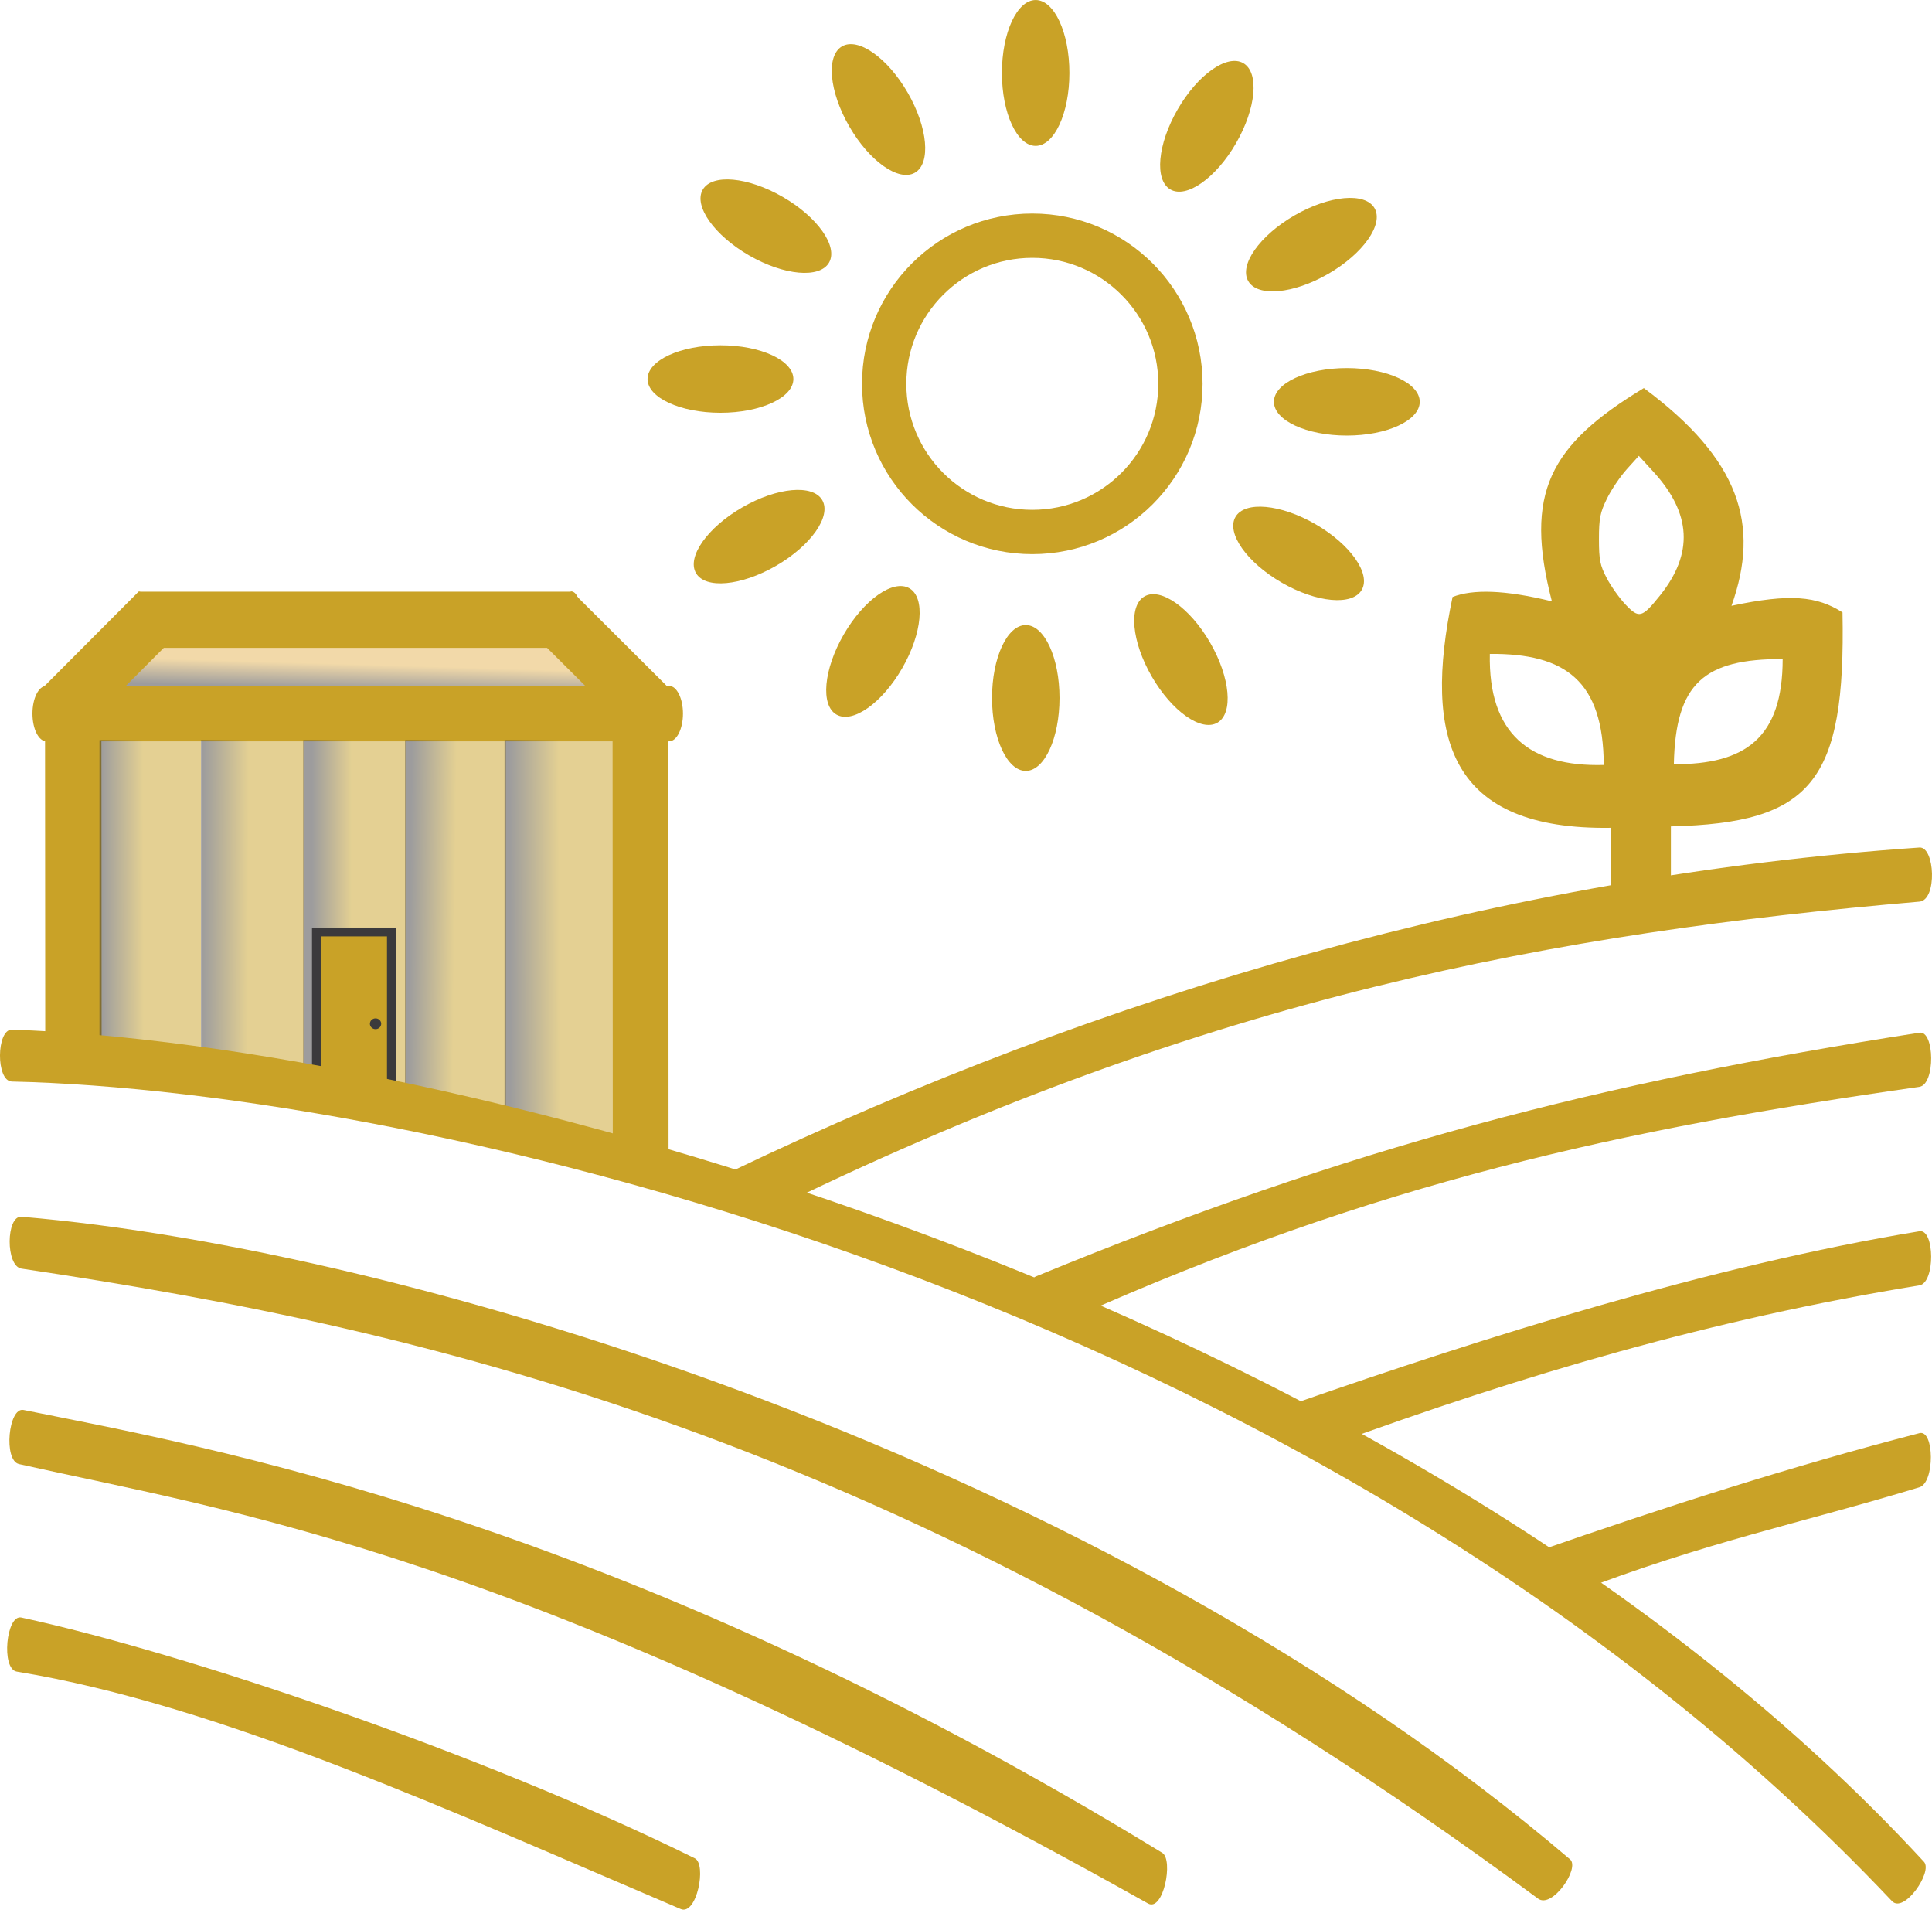
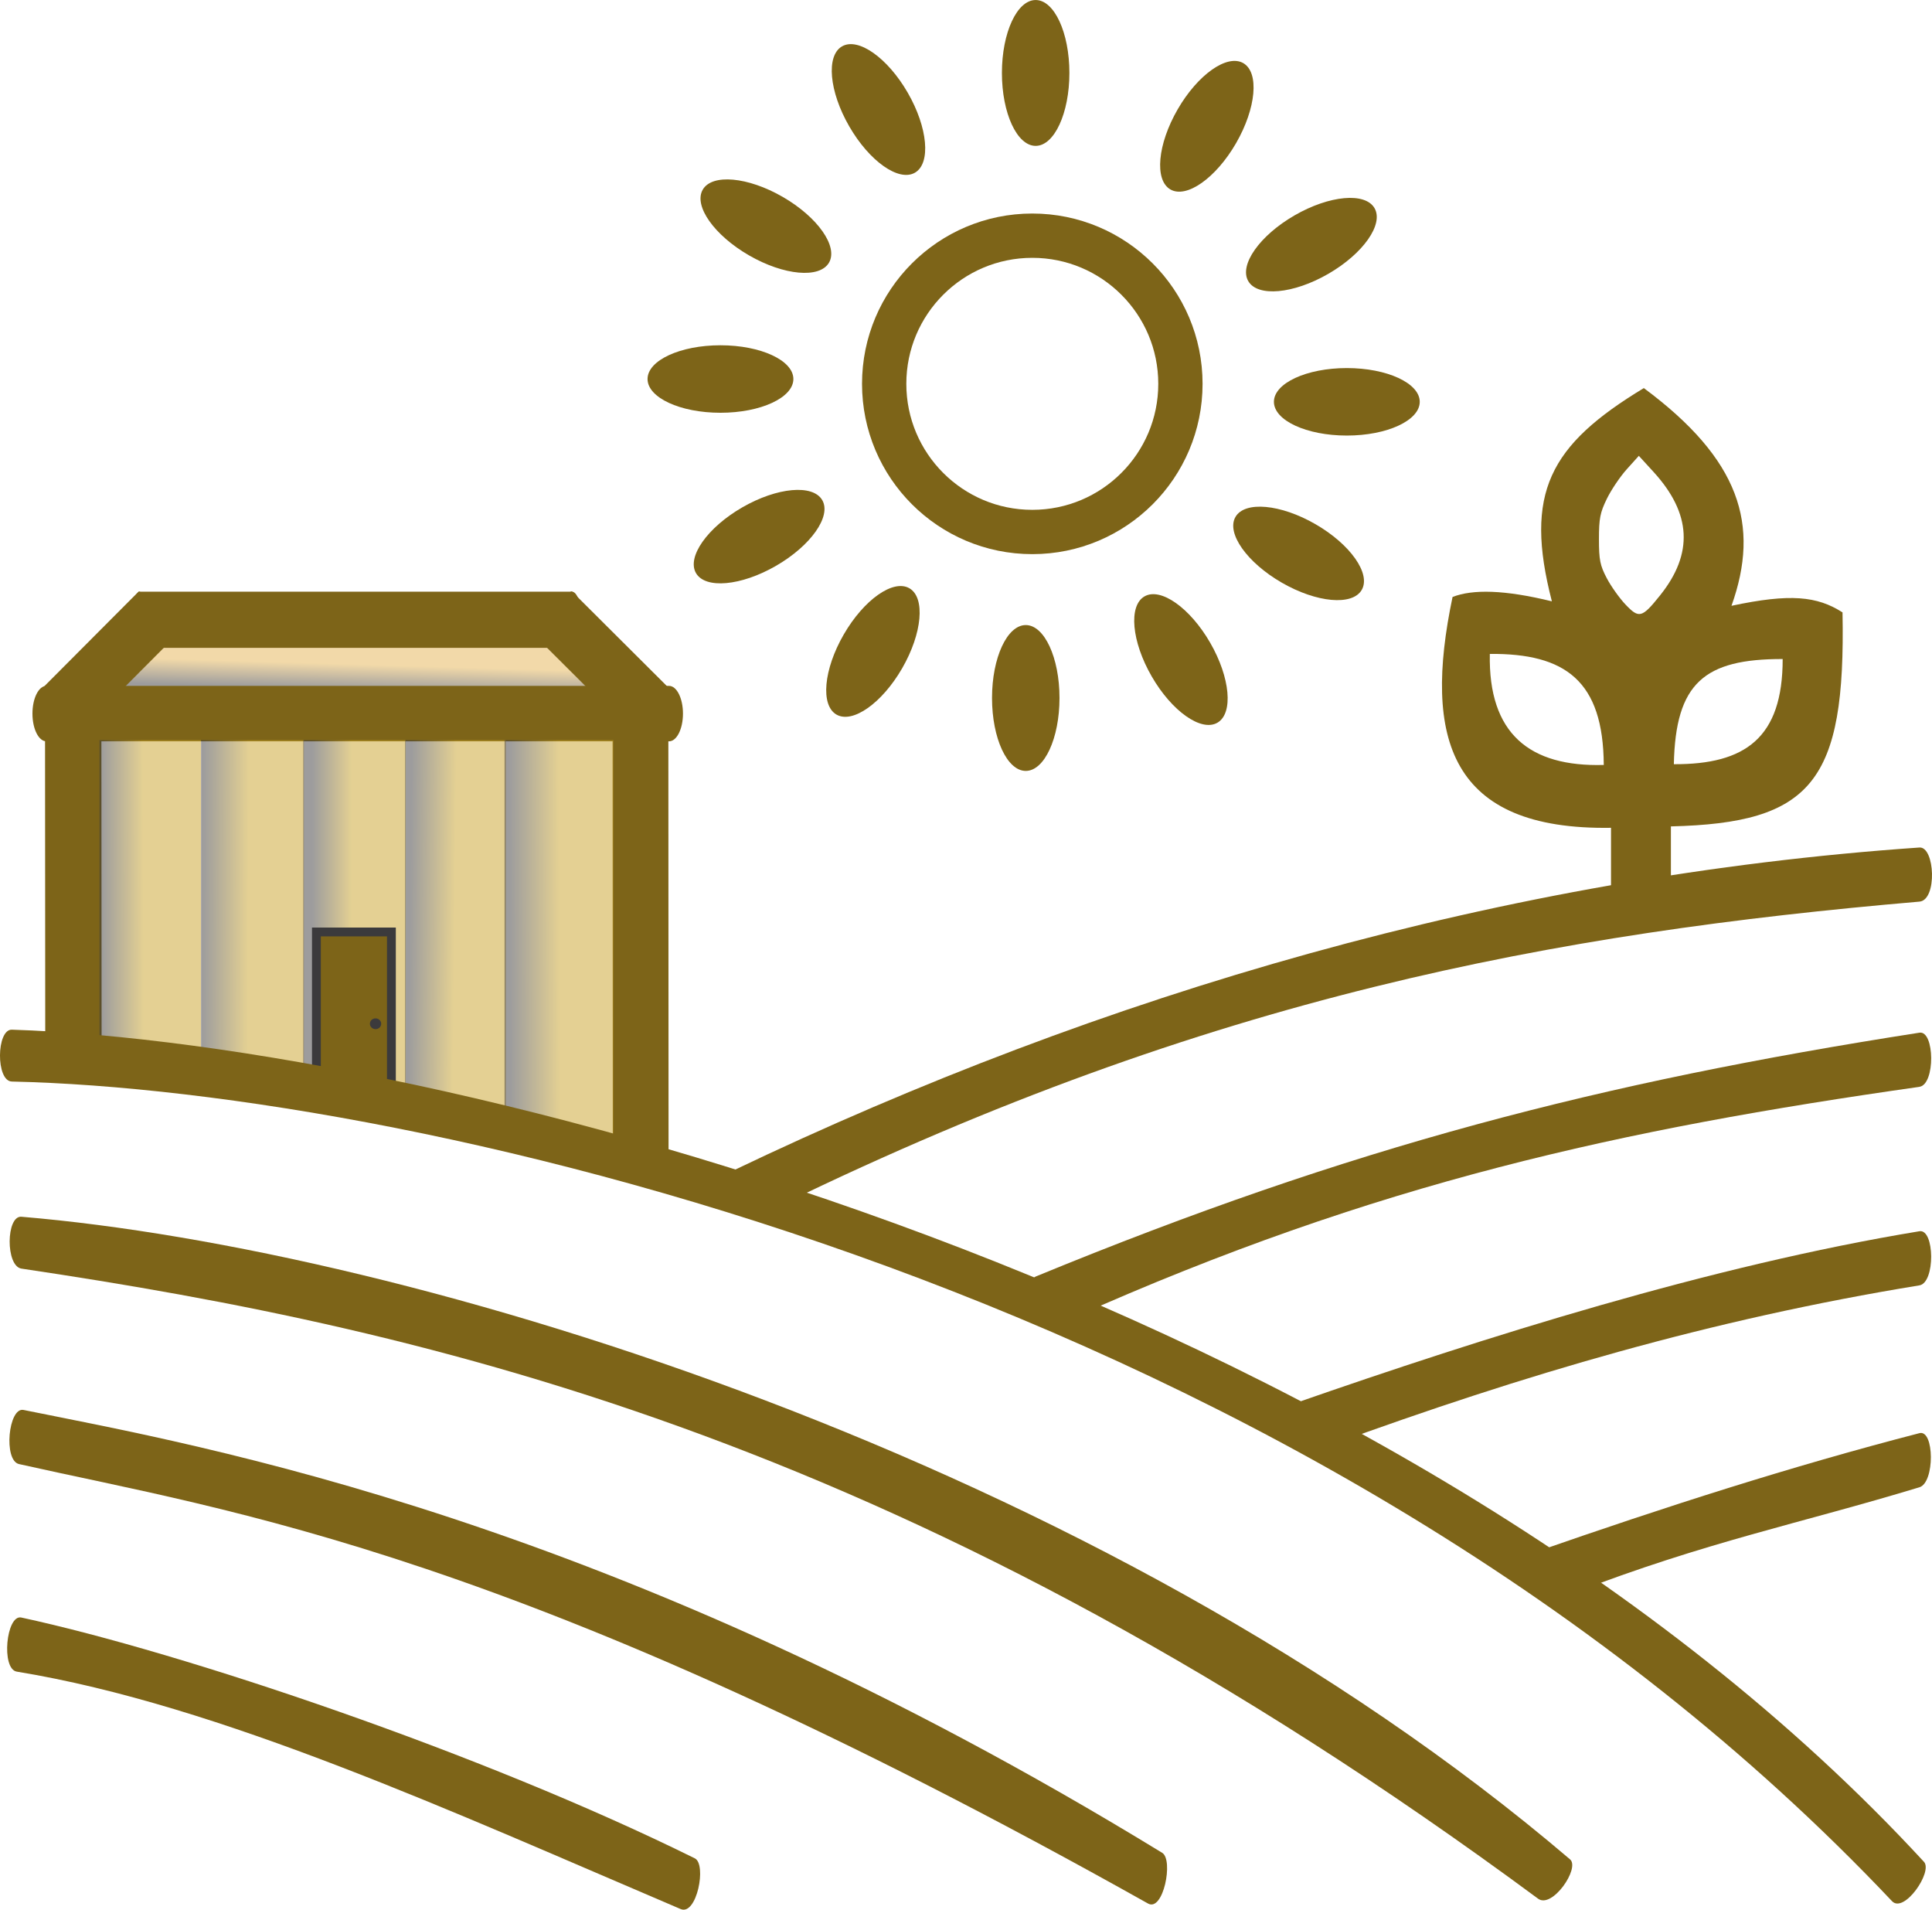
<svg xmlns="http://www.w3.org/2000/svg" xmlns:xlink="http://www.w3.org/1999/xlink" width="43.747mm" height="43.233mm" viewBox="0 0 43.747 43.233" version="1.1" id="svg1">
  <defs id="defs1">
    <linearGradient id="linearGradient7">
      <stop style="stop-color:#c9a227;stop-opacity:0.5;" offset="0.5" id="stop5" />
      <stop style="stop-color:#3b3a3c;stop-opacity:0.5;" offset="1" id="stop6" />
    </linearGradient>
    <linearGradient id="linearGradient4">
      <stop style="stop-color:#c9a227;stop-opacity:0.5;" offset="0.5" id="stop3" />
      <stop style="stop-color:#3b3a3c;stop-opacity:0.5;" offset="1" id="stop4" />
    </linearGradient>
    <linearGradient id="linearGradient2">
      <stop style="stop-color:#c9a227;stop-opacity:0.5;" offset="0.495" id="stop1" />
      <stop style="stop-color:#3b3a3c;stop-opacity:0.5;" offset="1" id="stop2" />
    </linearGradient>
    <linearGradient xlink:href="#linearGradient5" id="linearGradient6" x1="23.948" y1="20.937" x2="23.916" y2="22.032" gradientUnits="userSpaceOnUse" gradientTransform="translate(-11.90621,-6.107903)" />
    <linearGradient id="linearGradient5">
      <stop style="stop-color:#e5b453;stop-opacity:0.5;" offset="0.478" id="stop7" />
      <stop style="stop-color:#3b3a3c;stop-opacity:0.5;" offset="1" id="stop8" />
    </linearGradient>
    <linearGradient xlink:href="#linearGradient8" id="linearGradient10" x1="18.489" y1="25.688" x2="16.567" y2="25.694" gradientUnits="userSpaceOnUse" gradientTransform="matrix(1,0,0,1.021441,-11.90621,-6.603766)" />
    <linearGradient id="linearGradient8">
      <stop style="stop-color:#c9a227;stop-opacity:0.5;" offset="0.5" id="stop9" />
      <stop style="stop-color:#3b3a3c;stop-opacity:0.5;" offset="1" id="stop10" />
    </linearGradient>
    <linearGradient xlink:href="#linearGradient7" id="linearGradient12" x1="20.953" y1="26.573" x2="18.894" y2="26.565" gradientUnits="userSpaceOnUse" gradientTransform="matrix(1.014025,0,0,1.044046,-12.20311,-7.127265)" />
    <linearGradient xlink:href="#linearGradient4" id="linearGradient14" x1="23.152" y1="26.671" x2="21.375" y2="26.671" gradientUnits="userSpaceOnUse" gradientTransform="matrix(1.012292,0,0,1.030093,-12.19477,-6.806527)" />
    <linearGradient xlink:href="#linearGradient16" id="linearGradient17" x1="25.575" y1="27.274" x2="23.554" y2="27.25" gradientUnits="userSpaceOnUse" gradientTransform="matrix(0.9975121,0,0,1.009922,-11.84216,-6.34209)" />
    <linearGradient id="linearGradient16">
      <stop style="stop-color:#c9a227;stop-opacity:0.5;" offset="0.495" id="stop16" />
      <stop style="stop-color:#3b3a3c;stop-opacity:0.5;" offset="1" id="stop17" />
    </linearGradient>
    <linearGradient xlink:href="#linearGradient2" id="linearGradient22" x1="28.063" y1="25.728" x2="25.865" y2="25.736" gradientUnits="userSpaceOnUse" gradientTransform="matrix(1.016611,0,0,1.024383,-12.38244,-6.754237)" />
  </defs>
  <g id="layer1" transform="translate(-0.00168634,-0.00343585)">
    <g id="g1" transform="translate(-2.379564,-0.2611475)">
      <rect style="display:inline;fill:url(#linearGradient6);fill-opacity:1;stroke:none;stroke-width:0.1;stroke-dasharray:none;stroke-opacity:1" id="rect5" width="10.903" height="1.321" x="4.94" y="14.716" rx="0.069" ry="0.588" />
-       <rect style="display:inline;fill:#c9a227;fill-opacity:1;stroke:none;stroke-width:0.1;stroke-dasharray:none;stroke-opacity:1" id="rect3" width="14.73" height="1.255" x="3.116" y="15.792" rx="0.315" ry="1.006" />
-       <rect style="display:inline;fill:#c9a227;fill-opacity:1;stroke:none;stroke-width:0.084;stroke-dasharray:none;stroke-opacity:1" id="rect3-5" width="10.204" height="1.272" x="5.346" y="13.659" rx="0.218" ry="1.019" />
-       <rect style="display:inline;fill:#c9a227;fill-opacity:1;stroke:none;stroke-width:0.086;stroke-dasharray:none;stroke-opacity:1" id="rect3-7" width="10.75" height="1.263" x="16.069" y="-17.507" rx="0.23" ry="1.013" transform="matrix(4.807665e-4,0.9999999,-1,2.5270841e-4,0,0)" />
-       <rect style="display:inline;fill:#c9a227;fill-opacity:1;stroke:none;stroke-width:0.074;stroke-dasharray:none;stroke-opacity:1" id="rect3-7-3" width="7.944" height="1.276" x="16.017" y="-4.666" rx="0.17" ry="1.023" transform="matrix(6.5715922e-4,0.9999998,-1,1.8487858e-4,0,0)" />
-       <rect style="display:inline;fill:#c9a227;fill-opacity:1;stroke:none;stroke-width:0.047;stroke-dasharray:none;stroke-opacity:1" id="rect3-7-3-8" width="3.203" height="1.302" x="5.685" y="-14.853" rx="0.069" ry="1.044" transform="matrix(-0.7059293,0.7082823,-0.7071584,-0.7070551,0,0)" />
-       <rect style="display:inline;fill:#c9a227;fill-opacity:1;stroke:none;stroke-width:0.047;stroke-dasharray:none;stroke-opacity:1" id="rect3-7-3-8-8" width="3.203" height="1.302" x="20.431" y="-1.153" rx="0.069" ry="1.044" transform="matrix(0.7082823,0.7059293,-0.7070551,0.7071584,0,0)" />
+       <rect style="display:inline;fill:#7d6418;fill-opacity:1;stroke:none;stroke-width:0.1;stroke-dasharray:none;stroke-opacity:1" id="rect3" width="14.73" height="1.255" x="3.116" y="15.792" rx="0.315" ry="1.006" />
+       <rect style="display:inline;fill:#7d6418;fill-opacity:1;stroke:none;stroke-width:0.084;stroke-dasharray:none;stroke-opacity:1" id="rect3-5" width="10.204" height="1.272" x="5.346" y="13.659" rx="0.218" ry="1.019" />
+       <rect style="display:inline;fill:#7d6418;fill-opacity:1;stroke:none;stroke-width:0.086;stroke-dasharray:none;stroke-opacity:1" id="rect3-7" width="10.75" height="1.263" x="16.069" y="-17.507" rx="0.23" ry="1.013" transform="matrix(4.807665e-4,0.9999999,-1,2.5270841e-4,0,0)" />
+       <rect style="display:inline;fill:#7d6418;fill-opacity:1;stroke:none;stroke-width:0.074;stroke-dasharray:none;stroke-opacity:1" id="rect3-7-3" width="7.944" height="1.276" x="16.017" y="-4.666" rx="0.17" ry="1.023" transform="matrix(6.5715922e-4,0.9999998,-1,1.8487858e-4,0,0)" />
+       <rect style="display:inline;fill:#7d6418;fill-opacity:1;stroke:none;stroke-width:0.047;stroke-dasharray:none;stroke-opacity:1" id="rect3-7-3-8" width="3.203" height="1.302" x="5.685" y="-14.853" rx="0.069" ry="1.044" transform="matrix(-0.7059293,0.7082823,-0.7071584,-0.7070551,0,0)" />
+       <rect style="display:inline;fill:#7d6418;fill-opacity:1;stroke:none;stroke-width:0.047;stroke-dasharray:none;stroke-opacity:1" id="rect3-7-3-8-8" width="3.203" height="1.302" x="20.431" y="-1.153" rx="0.069" ry="1.044" transform="matrix(0.7082823,0.7059293,-0.7070551,0.7071584,0,0)" />
      <rect style="display:inline;fill:url(#linearGradient10);fill-opacity:1;stroke:none;stroke-width:0.101;stroke-dasharray:none;stroke-opacity:1" id="rect4" width="2.298" height="7.09" x="4.634" y="17.019" rx="2.7755586e-17" ry="1.024" />
      <rect style="display:inline;fill:url(#linearGradient12);fill-opacity:1;stroke:none;stroke-width:0.104;stroke-dasharray:none;stroke-opacity:1" id="rect4-7" width="2.329" height="7.447" x="6.934" y="17.019" rx="2.8128399e-17" ry="1.075" />
      <rect style="display:inline;fill:url(#linearGradient14);fill-opacity:1;stroke:none;stroke-width:0.107;stroke-dasharray:none;stroke-opacity:1" id="rect4-7-9" width="2.321" height="7.925" x="9.248" y="17.019" rx="2.8033697e-17" ry="1.144" />
      <rect style="display:inline;fill:url(#linearGradient17);fill-opacity:1;stroke:none;stroke-width:0.11;stroke-dasharray:none;stroke-opacity:1" id="rect4-7-9-2" width="2.283" height="8.416" x="11.555" y="17.019" rx="2.7573945e-17" ry="1.215" />
      <rect style="display:inline;fill:url(#linearGradient22);fill-opacity:1;stroke:none;stroke-width:0.102;stroke-dasharray:none;stroke-opacity:1" id="rect21" width="2.464" height="9.165" x="13.806" y="17.019" rx="0" ry="0" />
-       <rect style="display:inline;fill:#c9a227;fill-opacity:1;stroke:#3b3a3c;stroke-width:0.2;stroke-dasharray:none;stroke-opacity:1" id="rect22" width="1.698" height="3.452" x="9.546" y="21.363" />
+       <rect style="display:inline;fill:#7d6418;fill-opacity:1;stroke:#3b3a3c;stroke-width:0.2;stroke-dasharray:none;stroke-opacity:1" id="rect22" width="1.698" height="3.452" x="9.546" y="21.363" />
      <ellipse style="display:inline;fill:#3b3a3c;fill-opacity:1;stroke:none;stroke-width:0.1;stroke-dasharray:none;stroke-opacity:1" id="path22" cx="10.885" cy="23.441" rx="0.128" ry="0.122" />
-       <path style="display:inline;fill:#c9a227;fill-opacity:1;stroke:none;stroke-width:0.1;stroke-linecap:butt;stroke-linejoin:miter;stroke-dasharray:none;stroke-opacity:1" d="m 2.762,38.108 c -0.361,-0.059 -0.24,-1.299 0.102,-1.225 3.643,0.787 10.444,3.073 15.251,5.452 0.272,0.135 0.044,1.303 -0.321,1.148 C 12.648,41.29 7.366,38.862 2.762,38.108 Z" id="path3" />
-       <path style="display:inline;fill:#c9a227;fill-opacity:1;stroke:none;stroke-width:0.1;stroke-linecap:butt;stroke-linejoin:miter;stroke-dasharray:none;stroke-opacity:1" d="m 45.844,33.934 c 0.35,-0.106 0.339,-1.313 0,-1.225 -2.915,0.754 -5.756,1.668 -8.694,2.691 -0.287,0.1 0.48,1.076 0.85,0.933 3.029,-1.169 5.141,-1.578 7.844,-2.399 z" id="path3-4" />
-       <path style="display:inline;fill:#c9a227;fill-opacity:1;stroke:none;stroke-width:0.1;stroke-linecap:butt;stroke-linejoin:miter;stroke-dasharray:none;stroke-opacity:1" d="m 45.844,29.363 c 0.361,-0.059 0.346,-1.282 0,-1.225 -4.716,0.777 -9.836,2.393 -14.177,3.907 -0.287,0.1 0.477,1.069 0.85,0.933 4.362,-1.59 8.589,-2.841 13.327,-3.615 z" id="path3-4-3" />
-       <path style="display:inline;fill:#c9a227;fill-opacity:1;stroke:none;stroke-width:0.1;stroke-linecap:butt;stroke-linejoin:miter;stroke-dasharray:none;stroke-opacity:1" d="m 45.844,24.868 c 0.362,-0.052 0.346,-1.279 0,-1.225 -7.242,1.128 -12.866,2.58 -20.013,5.521 -0.281,0.116 0.488,1.094 0.85,0.933 6.864,-3.063 12.415,-4.268 19.163,-5.228 z" id="path3-4-3-1" />
-       <path style="display:inline;fill:#c9a227;fill-opacity:1;stroke:none;stroke-width:0.1;stroke-linecap:butt;stroke-linejoin:miter;stroke-dasharray:none;stroke-opacity:1" d="m 45.844,20.676 c 0.407,-0.035 0.35,-1.249 0,-1.225 -9.375,0.648 -18.467,3.297 -26.881,7.323 -0.274,0.131 0.791,0.924 1.148,0.751 9.669,-4.701 17.477,-6.139 25.733,-6.849 z" id="path3-4-3-1-4" />
-       <path style="display:inline;fill:#c9a227;fill-opacity:1;stroke:none;stroke-width:0.1;stroke-linecap:butt;stroke-linejoin:miter;stroke-dasharray:none;stroke-opacity:1" d="m 2.812,33.409 c -0.357,-0.08 -0.241,-1.294 0.102,-1.225 4.045,0.819 13.343,2.413 25.784,10.026 0.259,0.159 0.025,1.342 -0.321,1.148 C 14.099,35.35 7.593,34.485 2.812,33.409 Z" id="path3-2" />
-       <path style="display:inline;fill:#c9a227;fill-opacity:1;stroke:none;stroke-width:0.1;stroke-linecap:butt;stroke-linejoin:miter;stroke-dasharray:none;stroke-opacity:1" d="m 2.867,28.984 c -0.362,-0.054 -0.35,-1.203 -3.31e-4,-1.174 8.772,0.736 24.46,5.504 35.066,14.548 0.231,0.197 -0.404,1.126 -0.724,0.89 C 23.188,32.886 12.228,30.379 2.867,28.984 Z" id="path3-2-7" />
-       <path style="display:inline;fill:#c9a227;fill-opacity:1;stroke:none;stroke-width:0.1;stroke-linecap:butt;stroke-linejoin:miter;stroke-dasharray:none;stroke-opacity:1" d="m 2.65,24.749 c -0.366,-0.008 -0.351,-1.185 -3.31e-4,-1.174 9.582,0.306 31.335,5.86 43.297,18.839 0.206,0.223 -0.451,1.179 -0.724,0.89 C 32.211,29.535 11.795,24.953 2.65,24.749 Z" id="path3-2-7-9" />
-       <path id="path6" style="display:inline;fill:#c9a227;fill-opacity:1;stroke:none;stroke-width:0.05;stroke-linecap:butt;stroke-linejoin:miter;stroke-dasharray:none;stroke-opacity:1" d="m 39.605,9.049 c -2.14,1.294 -2.718,2.374 -2.084,4.829 -1.072,-0.263 -1.794,-0.277 -2.249,-0.099 -0.675,3.217 -0.058,5.283 3.588,5.226 v 1.406 l 1.356,-0.132 v -1.306 c 3.191,-0.077 3.96,-1.002 3.886,-4.845 -0.576,-0.368 -1.184,-0.432 -2.514,-0.149 0.655,-1.834 0.19,-3.315 -1.984,-4.928 z m -0.115,1.535 0.332,0.363 c 0.86,0.941 0.908,1.848 0.149,2.796 -0.409,0.511 -0.477,0.529 -0.78,0.21 -0.139,-0.146 -0.332,-0.417 -0.428,-0.601 -0.151,-0.288 -0.176,-0.411 -0.176,-0.882 -4e-5,-0.469 0.026,-0.601 0.18,-0.916 0.099,-0.203 0.303,-0.504 0.452,-0.669 z m -3.374,4.484 c 1.713,-0.014 2.569,0.611 2.58,2.514 -1.681,0.047 -2.617,-0.709 -2.58,-2.514 z m 6.631,0.116 c 0.001,1.789 -0.851,2.388 -2.464,2.381 0.038,-1.839 0.689,-2.384 2.464,-2.381 z" />
-       <circle style="fill:none;fill-opacity:1;stroke:#c9a227;stroke-width:1.003;stroke-dasharray:none;stroke-opacity:1" id="path10" cx="25.756" cy="8.954" r="3.354" />
-       <ellipse style="fill:#c9a227;fill-opacity:1;stroke:none;stroke-width:0.05;stroke-dasharray:none;stroke-opacity:1" id="path11" cx="25.832" cy="1.916" rx="0.764" ry="1.651" />
-       <ellipse style="fill:#c9a227;fill-opacity:1;stroke:none;stroke-width:0.05;stroke-dasharray:none;stroke-opacity:1" id="path11-1" cx="27.29" cy="-12.149" rx="0.764" ry="1.651" transform="rotate(30)" />
-       <ellipse style="fill:#c9a227;fill-opacity:1;stroke:none;stroke-width:0.05;stroke-dasharray:none;stroke-opacity:1" id="path11-17" cx="21.063" cy="-24.877" rx="0.764" ry="1.651" transform="rotate(60)" />
-       <ellipse style="fill:#c9a227;fill-opacity:1;stroke:none;stroke-width:0.05;stroke-dasharray:none;stroke-opacity:1" id="path11-3" cx="9.361" cy="-32.878" rx="0.764" ry="1.651" transform="rotate(90)" />
-       <ellipse style="fill:#c9a227;fill-opacity:1;stroke:none;stroke-width:0.05;stroke-dasharray:none;stroke-opacity:1" id="path11-3-1" cx="-4.814" cy="-33.924" rx="0.764" ry="1.651" transform="rotate(120)" />
-       <ellipse style="fill:#c9a227;fill-opacity:1;stroke:none;stroke-width:0.05;stroke-dasharray:none;stroke-opacity:1" id="path11-3-0" cx="-17.622" cy="-27.721" rx="0.764" ry="1.651" transform="rotate(150)" />
-       <ellipse style="fill:#c9a227;fill-opacity:1;stroke:none;stroke-width:0.05;stroke-dasharray:none;stroke-opacity:1" id="path11-3-0-2" cx="-25.608" cy="-16.066" rx="0.764" ry="1.651" transform="scale(-1)" />
-       <ellipse style="fill:#c9a227;fill-opacity:1;stroke:none;stroke-width:0.05;stroke-dasharray:none;stroke-opacity:1" id="path11-3-0-2-7" cx="-26.686" cy="-1.927" rx="0.764" ry="1.651" transform="rotate(-150)" />
-       <ellipse style="fill:#c9a227;fill-opacity:1;stroke:none;stroke-width:0.05;stroke-dasharray:none;stroke-opacity:1" id="path11-3-0-2-7-2" cx="-20.535" cy="10.742" rx="0.764" ry="1.651" transform="rotate(-120)" />
-       <ellipse style="fill:#c9a227;fill-opacity:1;stroke:none;stroke-width:0.05;stroke-dasharray:none;stroke-opacity:1" id="path11-3-0-2-7-2-0" cx="-8.845" cy="18.695" rx="0.764" ry="1.651" transform="rotate(-90)" />
-       <ellipse style="fill:#c9a227;fill-opacity:1;stroke:none;stroke-width:0.05;stroke-dasharray:none;stroke-opacity:1" id="path11-3-0-2-7-2-0-8" cx="5.199" cy="19.773" rx="0.764" ry="1.651" transform="rotate(-60)" />
-       <ellipse style="fill:#c9a227;fill-opacity:1;stroke:none;stroke-width:0.05;stroke-dasharray:none;stroke-opacity:1" id="path11-3-0-2-7-2-0-8-9" cx="17.917" cy="13.513" rx="0.764" ry="1.651" transform="rotate(-30)" />
+       <path style="display:inline;fill:#7d6418;fill-opacity:1;stroke:none;stroke-width:0.1;stroke-linecap:butt;stroke-linejoin:miter;stroke-dasharray:none;stroke-opacity:1" d="m 2.762,38.108 c -0.361,-0.059 -0.24,-1.299 0.102,-1.225 3.643,0.787 10.444,3.073 15.251,5.452 0.272,0.135 0.044,1.303 -0.321,1.148 C 12.648,41.29 7.366,38.862 2.762,38.108 Z" id="path3" />
+       <path style="display:inline;fill:#7d6418;fill-opacity:1;stroke:none;stroke-width:0.1;stroke-linecap:butt;stroke-linejoin:miter;stroke-dasharray:none;stroke-opacity:1" d="m 45.844,33.934 c 0.35,-0.106 0.339,-1.313 0,-1.225 -2.915,0.754 -5.756,1.668 -8.694,2.691 -0.287,0.1 0.48,1.076 0.85,0.933 3.029,-1.169 5.141,-1.578 7.844,-2.399 z" id="path3-4" />
+       <path style="display:inline;fill:#7d6418;fill-opacity:1;stroke:none;stroke-width:0.1;stroke-linecap:butt;stroke-linejoin:miter;stroke-dasharray:none;stroke-opacity:1" d="m 45.844,29.363 c 0.361,-0.059 0.346,-1.282 0,-1.225 -4.716,0.777 -9.836,2.393 -14.177,3.907 -0.287,0.1 0.477,1.069 0.85,0.933 4.362,-1.59 8.589,-2.841 13.327,-3.615 z" id="path3-4-3" />
+       <path style="display:inline;fill:#7d6418;fill-opacity:1;stroke:none;stroke-width:0.1;stroke-linecap:butt;stroke-linejoin:miter;stroke-dasharray:none;stroke-opacity:1" d="m 45.844,24.868 c 0.362,-0.052 0.346,-1.279 0,-1.225 -7.242,1.128 -12.866,2.58 -20.013,5.521 -0.281,0.116 0.488,1.094 0.85,0.933 6.864,-3.063 12.415,-4.268 19.163,-5.228 z" id="path3-4-3-1" />
+       <path style="display:inline;fill:#7d6418;fill-opacity:1;stroke:none;stroke-width:0.1;stroke-linecap:butt;stroke-linejoin:miter;stroke-dasharray:none;stroke-opacity:1" d="m 45.844,20.676 c 0.407,-0.035 0.35,-1.249 0,-1.225 -9.375,0.648 -18.467,3.297 -26.881,7.323 -0.274,0.131 0.791,0.924 1.148,0.751 9.669,-4.701 17.477,-6.139 25.733,-6.849 z" id="path3-4-3-1-4" />
+       <path style="display:inline;fill:#7d6418;fill-opacity:1;stroke:none;stroke-width:0.1;stroke-linecap:butt;stroke-linejoin:miter;stroke-dasharray:none;stroke-opacity:1" d="m 2.812,33.409 c -0.357,-0.08 -0.241,-1.294 0.102,-1.225 4.045,0.819 13.343,2.413 25.784,10.026 0.259,0.159 0.025,1.342 -0.321,1.148 C 14.099,35.35 7.593,34.485 2.812,33.409 Z" id="path3-2" />
+       <path style="display:inline;fill:#7d6418;fill-opacity:1;stroke:none;stroke-width:0.1;stroke-linecap:butt;stroke-linejoin:miter;stroke-dasharray:none;stroke-opacity:1" d="m 2.867,28.984 c -0.362,-0.054 -0.35,-1.203 -3.31e-4,-1.174 8.772,0.736 24.46,5.504 35.066,14.548 0.231,0.197 -0.404,1.126 -0.724,0.89 C 23.188,32.886 12.228,30.379 2.867,28.984 Z" id="path3-2-7" />
+       <path style="display:inline;fill:#7d6418;fill-opacity:1;stroke:none;stroke-width:0.1;stroke-linecap:butt;stroke-linejoin:miter;stroke-dasharray:none;stroke-opacity:1" d="m 2.65,24.749 c -0.366,-0.008 -0.351,-1.185 -3.31e-4,-1.174 9.582,0.306 31.335,5.86 43.297,18.839 0.206,0.223 -0.451,1.179 -0.724,0.89 C 32.211,29.535 11.795,24.953 2.65,24.749 Z" id="path3-2-7-9" />
+       <path id="path6" style="display:inline;fill:#7d6418;fill-opacity:1;stroke:none;stroke-width:0.05;stroke-linecap:butt;stroke-linejoin:miter;stroke-dasharray:none;stroke-opacity:1" d="m 39.605,9.049 c -2.14,1.294 -2.718,2.374 -2.084,4.829 -1.072,-0.263 -1.794,-0.277 -2.249,-0.099 -0.675,3.217 -0.058,5.283 3.588,5.226 v 1.406 l 1.356,-0.132 v -1.306 c 3.191,-0.077 3.96,-1.002 3.886,-4.845 -0.576,-0.368 -1.184,-0.432 -2.514,-0.149 0.655,-1.834 0.19,-3.315 -1.984,-4.928 z m -0.115,1.535 0.332,0.363 c 0.86,0.941 0.908,1.848 0.149,2.796 -0.409,0.511 -0.477,0.529 -0.78,0.21 -0.139,-0.146 -0.332,-0.417 -0.428,-0.601 -0.151,-0.288 -0.176,-0.411 -0.176,-0.882 -4e-5,-0.469 0.026,-0.601 0.18,-0.916 0.099,-0.203 0.303,-0.504 0.452,-0.669 z m -3.374,4.484 c 1.713,-0.014 2.569,0.611 2.58,2.514 -1.681,0.047 -2.617,-0.709 -2.58,-2.514 z m 6.631,0.116 c 0.001,1.789 -0.851,2.388 -2.464,2.381 0.038,-1.839 0.689,-2.384 2.464,-2.381 z" />
+       <circle style="fill:none;fill-opacity:1;stroke:#7d6418;stroke-width:1.003;stroke-dasharray:none;stroke-opacity:1" id="path10" cx="25.756" cy="8.954" r="3.354" />
+       <ellipse style="fill:#7d6418;fill-opacity:1;stroke:none;stroke-width:0.05;stroke-dasharray:none;stroke-opacity:1" id="path11" cx="25.832" cy="1.916" rx="0.764" ry="1.651" />
+       <ellipse style="fill:#7d6418;fill-opacity:1;stroke:none;stroke-width:0.05;stroke-dasharray:none;stroke-opacity:1" id="path11-1" cx="27.29" cy="-12.149" rx="0.764" ry="1.651" transform="rotate(30)" />
+       <ellipse style="fill:#7d6418;fill-opacity:1;stroke:none;stroke-width:0.05;stroke-dasharray:none;stroke-opacity:1" id="path11-17" cx="21.063" cy="-24.877" rx="0.764" ry="1.651" transform="rotate(60)" />
+       <ellipse style="fill:#7d6418;fill-opacity:1;stroke:none;stroke-width:0.05;stroke-dasharray:none;stroke-opacity:1" id="path11-3" cx="9.361" cy="-32.878" rx="0.764" ry="1.651" transform="rotate(90)" />
+       <ellipse style="fill:#7d6418;fill-opacity:1;stroke:none;stroke-width:0.05;stroke-dasharray:none;stroke-opacity:1" id="path11-3-1" cx="-4.814" cy="-33.924" rx="0.764" ry="1.651" transform="rotate(120)" />
+       <ellipse style="fill:#7d6418;fill-opacity:1;stroke:none;stroke-width:0.05;stroke-dasharray:none;stroke-opacity:1" id="path11-3-0" cx="-17.622" cy="-27.721" rx="0.764" ry="1.651" transform="rotate(150)" />
+       <ellipse style="fill:#7d6418;fill-opacity:1;stroke:none;stroke-width:0.05;stroke-dasharray:none;stroke-opacity:1" id="path11-3-0-2" cx="-25.608" cy="-16.066" rx="0.764" ry="1.651" transform="scale(-1)" />
+       <ellipse style="fill:#7d6418;fill-opacity:1;stroke:none;stroke-width:0.05;stroke-dasharray:none;stroke-opacity:1" id="path11-3-0-2-7" cx="-26.686" cy="-1.927" rx="0.764" ry="1.651" transform="rotate(-150)" />
+       <ellipse style="fill:#7d6418;fill-opacity:1;stroke:none;stroke-width:0.05;stroke-dasharray:none;stroke-opacity:1" id="path11-3-0-2-7-2" cx="-20.535" cy="10.742" rx="0.764" ry="1.651" transform="rotate(-120)" />
+       <ellipse style="fill:#7d6418;fill-opacity:1;stroke:none;stroke-width:0.05;stroke-dasharray:none;stroke-opacity:1" id="path11-3-0-2-7-2-0" cx="-8.845" cy="18.695" rx="0.764" ry="1.651" transform="rotate(-90)" />
+       <ellipse style="fill:#7d6418;fill-opacity:1;stroke:none;stroke-width:0.05;stroke-dasharray:none;stroke-opacity:1" id="path11-3-0-2-7-2-0-8" cx="5.199" cy="19.773" rx="0.764" ry="1.651" transform="rotate(-60)" />
+       <ellipse style="fill:#7d6418;fill-opacity:1;stroke:none;stroke-width:0.05;stroke-dasharray:none;stroke-opacity:1" id="path11-3-0-2-7-2-0-8-9" cx="17.917" cy="13.513" rx="0.764" ry="1.651" transform="rotate(-30)" />
    </g>
  </g>
</svg>
